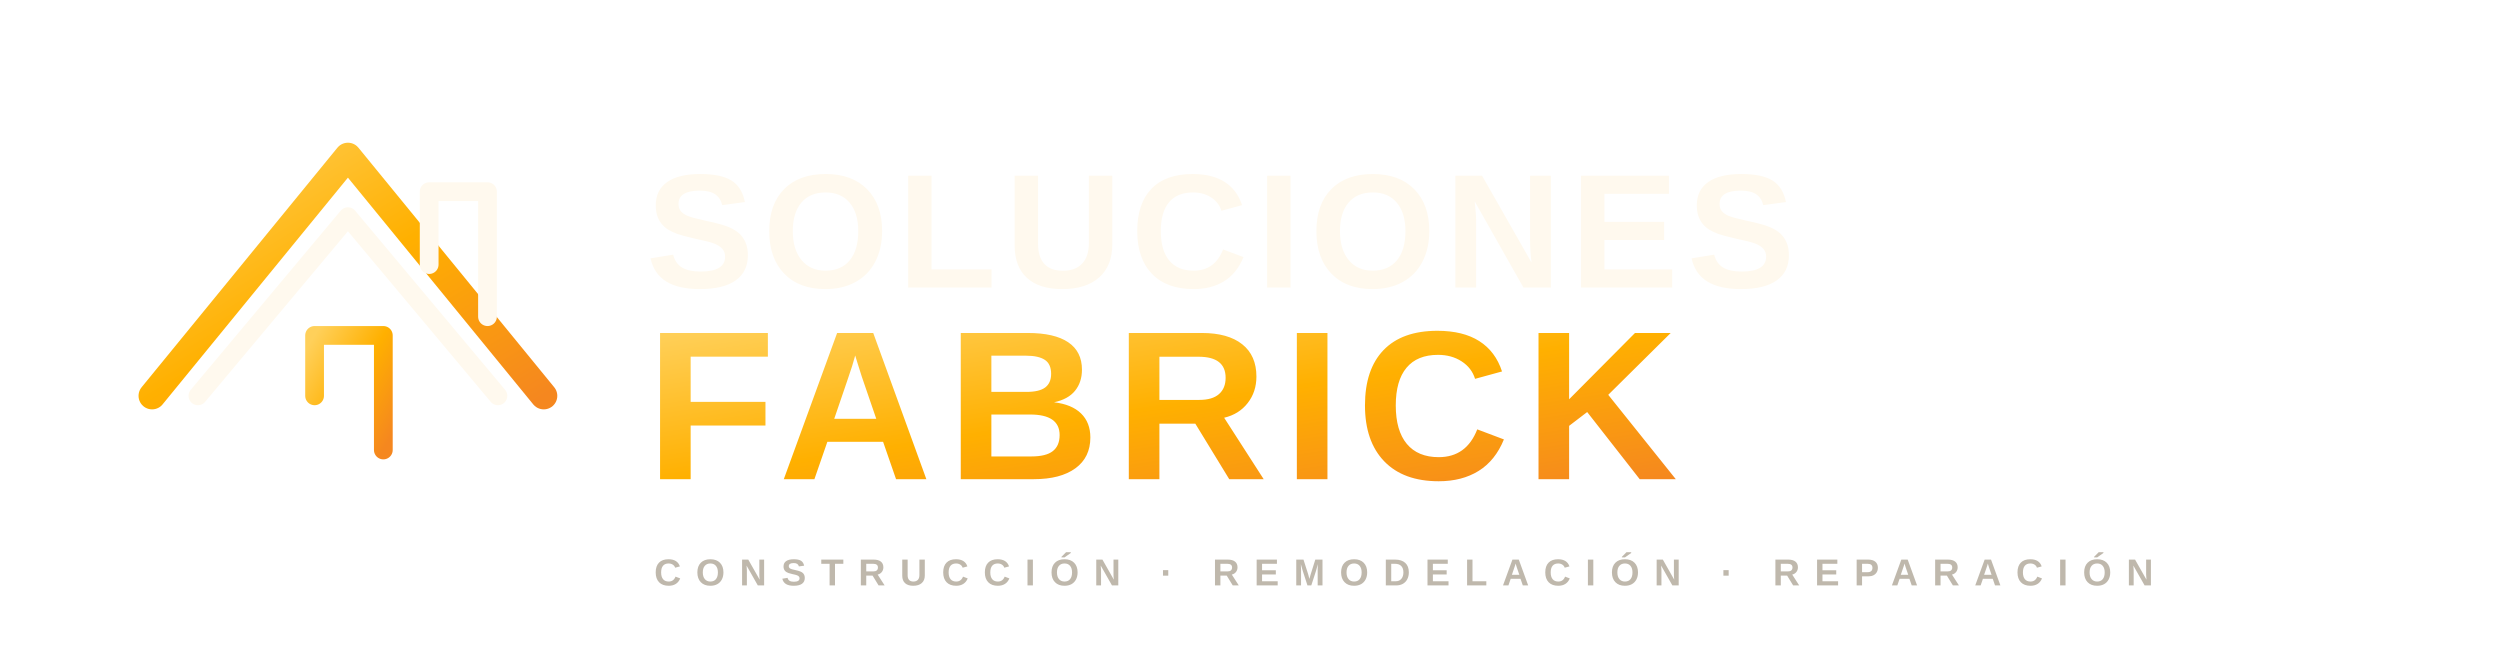
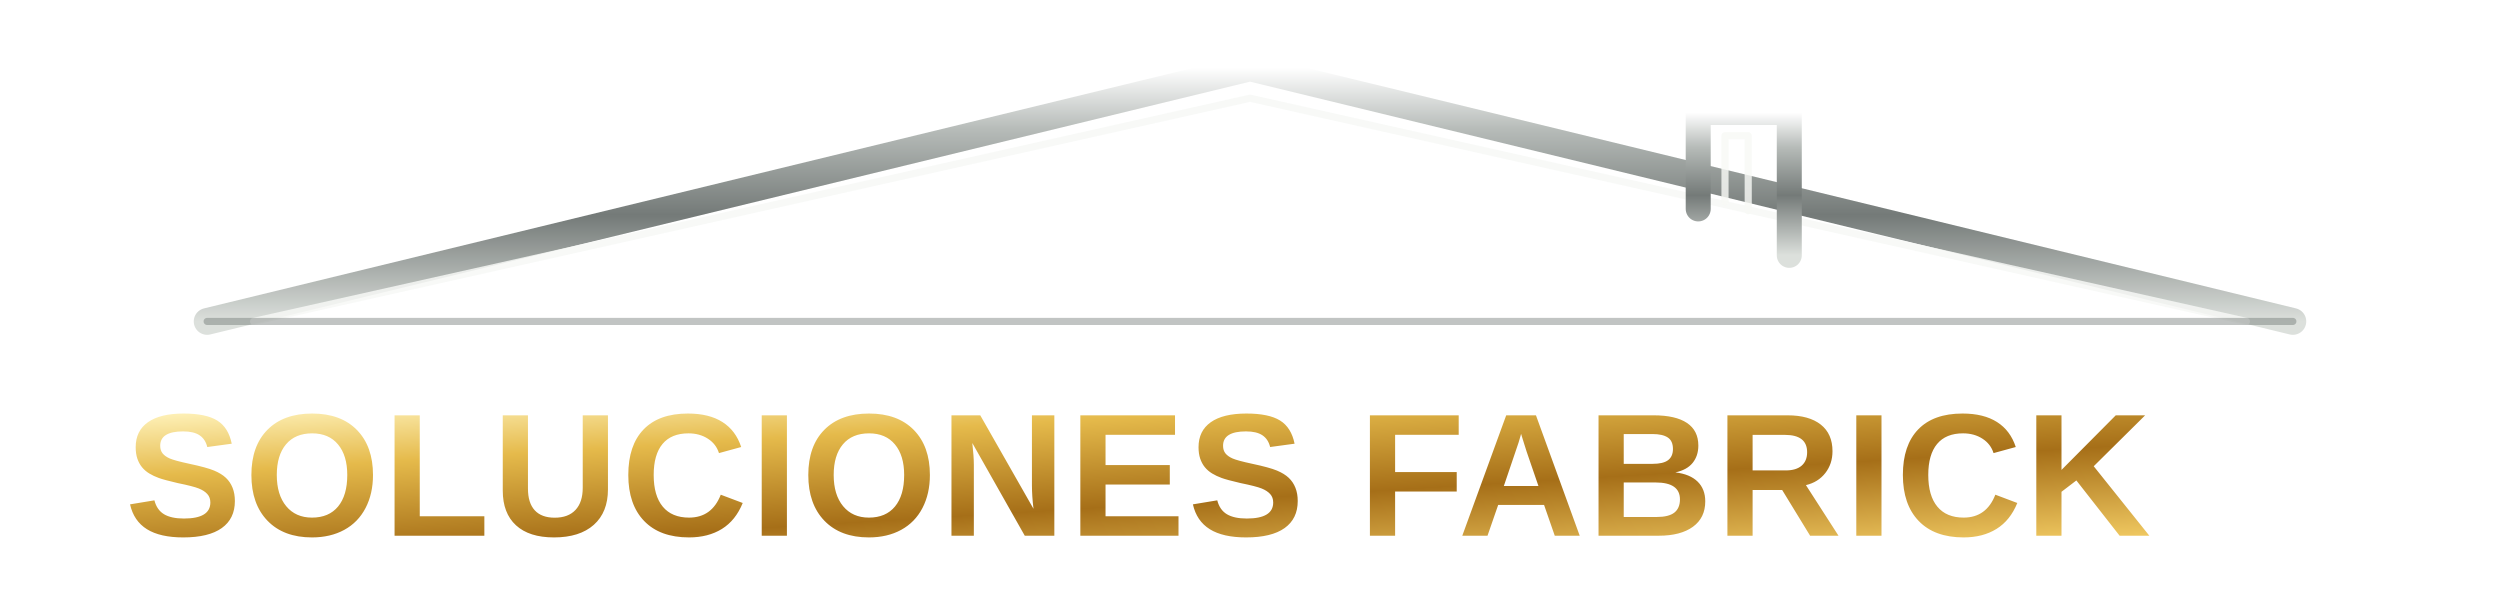
- <svg xmlns="http://www.w3.org/2000/svg" viewBox="0 0 1200 320" role="img" aria-labelledby="title desc">
+ <svg xmlns="http://www.w3.org/2000/svg" viewBox="0 0 1400 340" role="img" aria-labelledby="title desc">
  <defs>
    <linearGradient id="gold" x1="0" y1="0" x2="1" y2="1">
-       <stop stop-color="#FFD05A" />
-       <stop offset=".5" stop-color="#FFB000" />
-       <stop offset="1" stop-color="#F5871F" />
+       <stop stop-color="#FFF3BC" />
+       <stop offset=".26" stop-color="#E5BA4B" />
+       <stop offset=".62" stop-color="#A66F18" />
+       <stop offset="1" stop-color="#F1CA62" />
+     </linearGradient>
+     <linearGradient id="steel" x1="0" y1="0" x2="0" y2="1">
+       <stop stop-color="#FFFFFF" />
+       <stop offset=".24" stop-color="#B7BCB9" />
+       <stop offset=".58" stop-color="#747A78" />
+       <stop offset="1" stop-color="#DCE0DC" />
    </linearGradient>
  </defs>
-   <g transform="translate(55 45)" fill="none" stroke-linecap="round" stroke-linejoin="round">
-     <path d="m18 145 94-115 94 115" stroke="url(#gold)" stroke-width="13" />
-     <path d="m40 145 72-86 72 86" stroke="#FFF9EE" stroke-width="9" />
-     <path d="M151 82V47h28v60" stroke="#FFF9EE" stroke-width="9" />
-     <path d="M67 171h90" stroke="url(#gold)" stroke-width="14" />
-     <path d="M96 145v-29h33v55" stroke="url(#gold)" stroke-width="9" />
+   <g fill="none" stroke-linecap="round" stroke-linejoin="round">
+     <path d="M116 180 700 38 1284 180" stroke="url(#steel)" stroke-width="15" />
+     <path d="M142 180 700 55 1258 180" stroke="#F7F8F5" stroke-opacity=".85" stroke-width="4" />
+     <path d="M951 117V63h51v80" stroke="url(#steel)" stroke-width="14" />
+     <path d="M966 113V76h13v42" stroke="#F7F8F5" stroke-opacity=".82" stroke-width="4" />
+     <path d="M116 180h1168" stroke="#5E6462" stroke-opacity=".38" stroke-width="4" />
  </g>
-   <g font-family="Sora, Manrope, Arial, Helvetica, sans-serif">
-     <text x="310" y="138" fill="#FFF9EE" font-size="78" font-weight="800" letter-spacing="4">SOLUCIONES</text>
-     <text x="310" y="230" fill="url(#gold)" font-size="102" font-weight="900" letter-spacing="7">FABRICK</text>
-     <text x="314" y="281" fill="#BFB8AC" font-size="18" font-weight="800" letter-spacing="7">CONSTRUCCIÓN · REMODELACIÓN · REPARACIÓN</text>
-   </g>
+   <text x="70" y="300" fill="url(#gold)" font-family="Sora, Manrope, Arial, Helvetica, sans-serif" font-size="98" font-weight="900" letter-spacing="1.4" textLength="1260" lengthAdjust="spacingAndGlyphs">SOLUCIONES FABRICK</text>
</svg>
